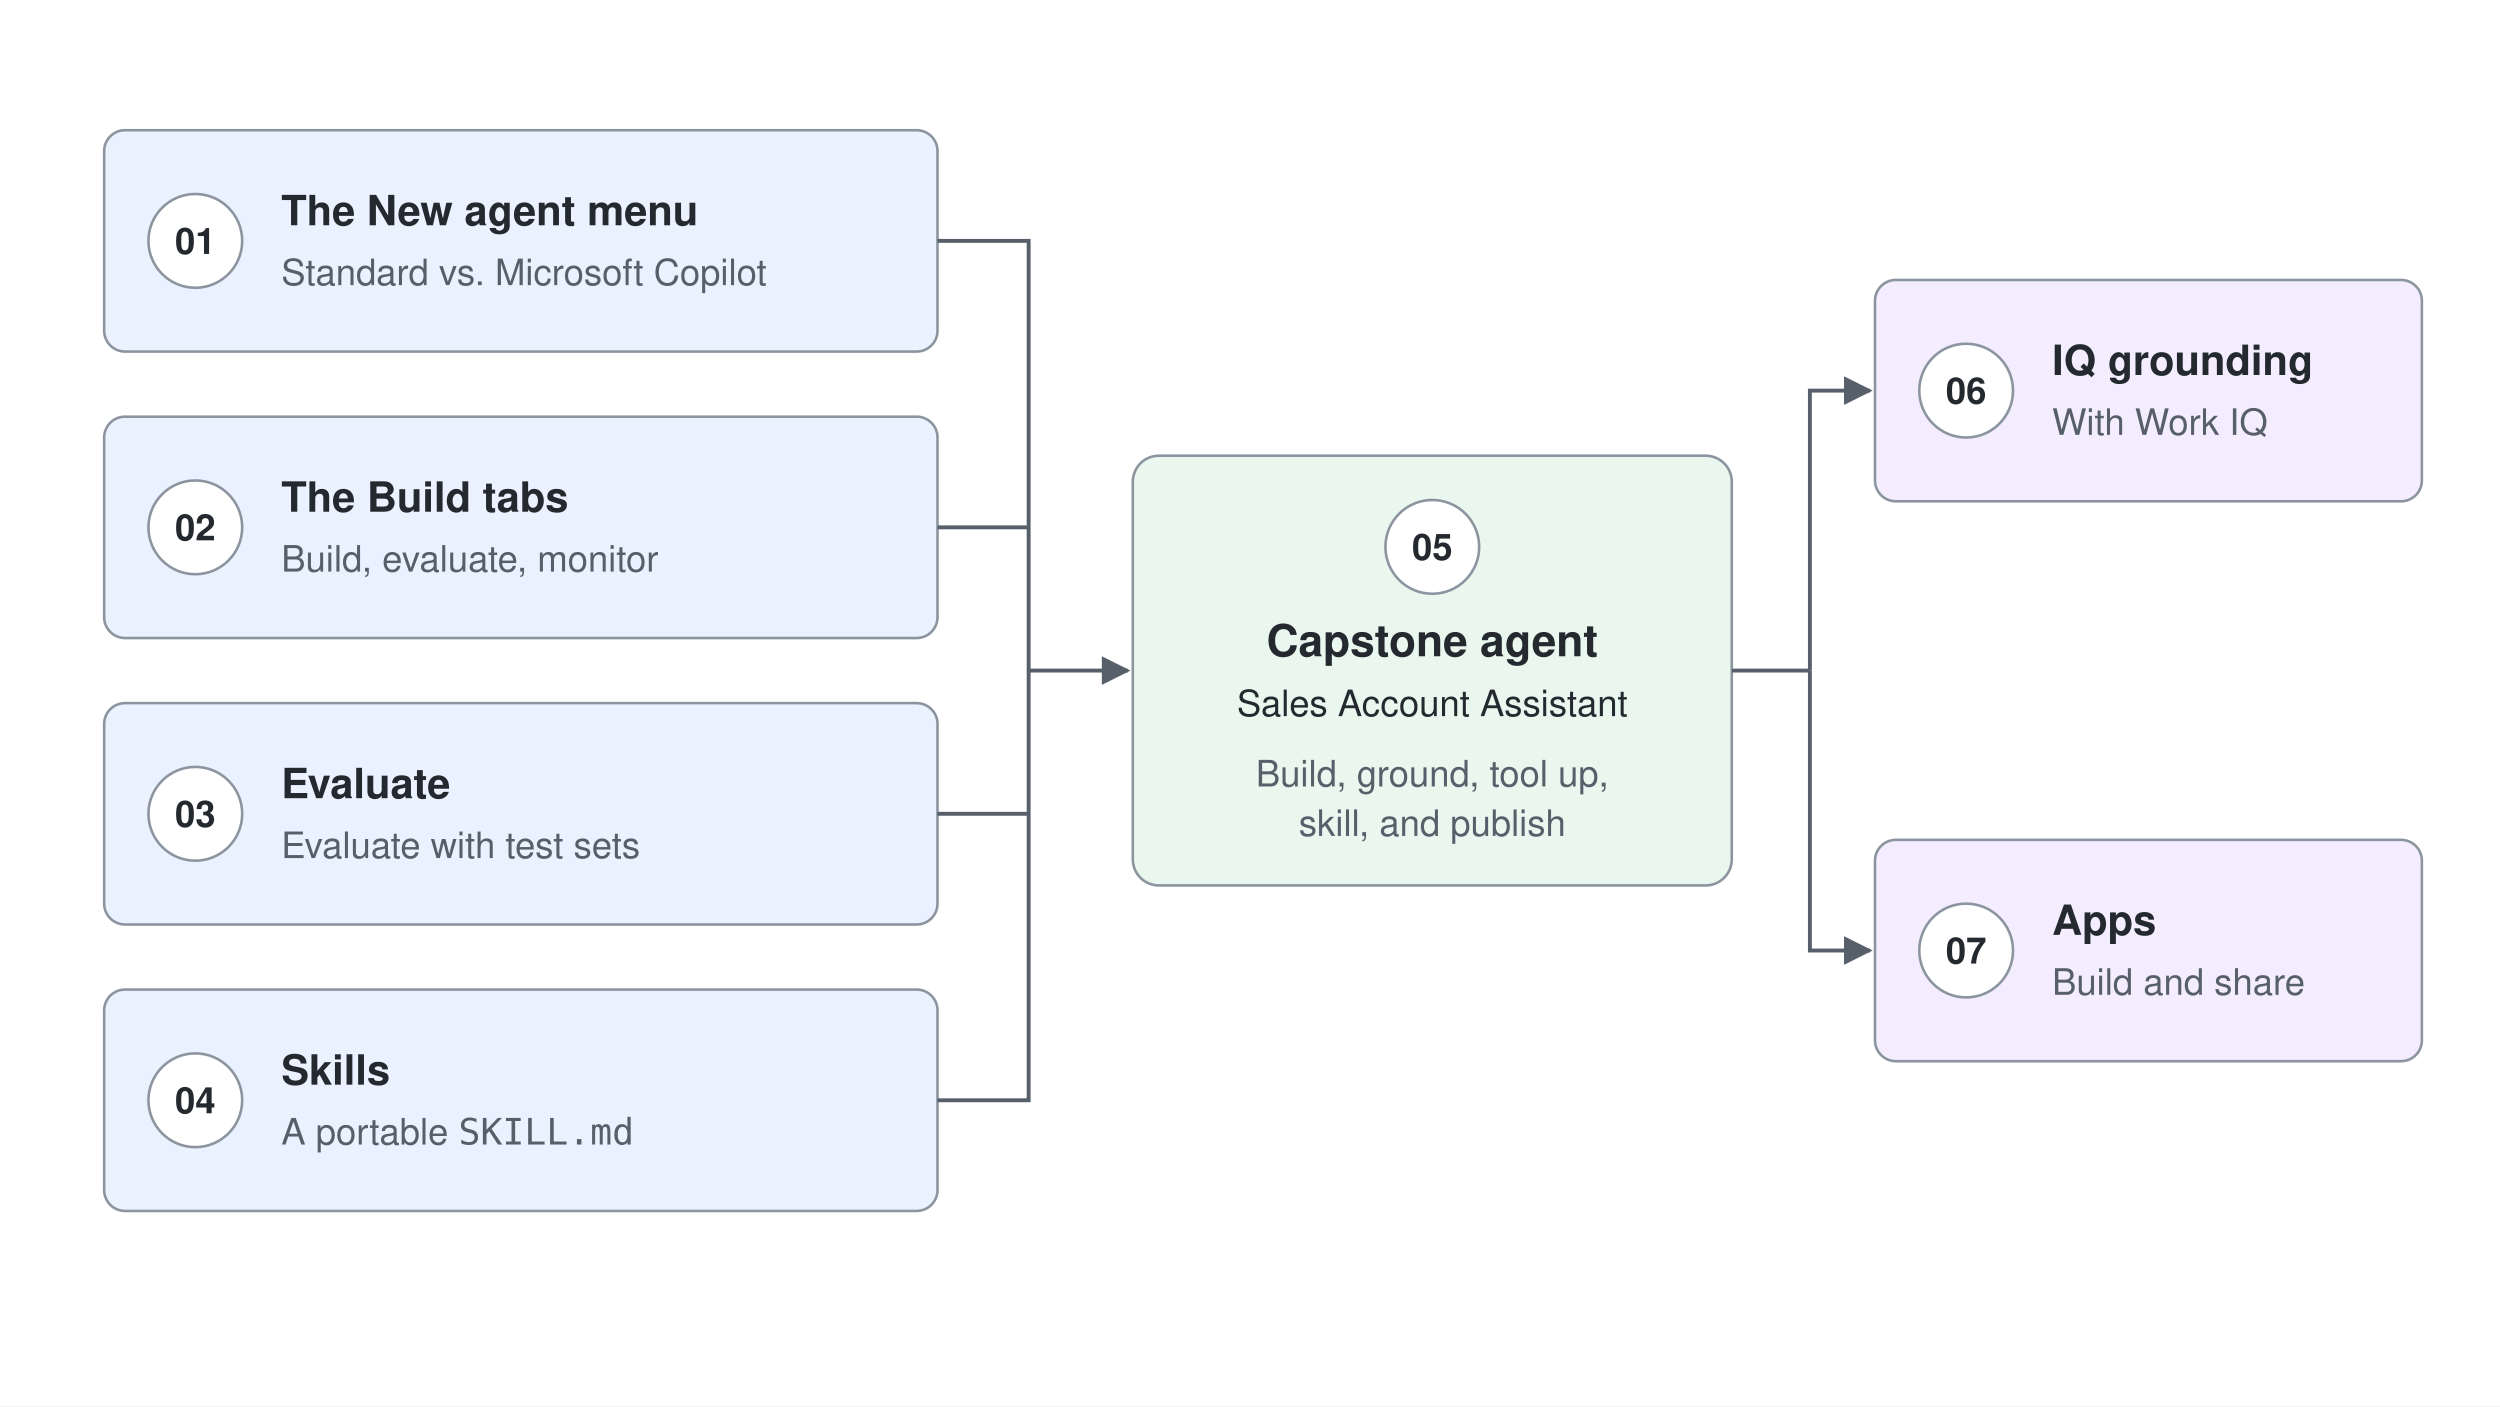
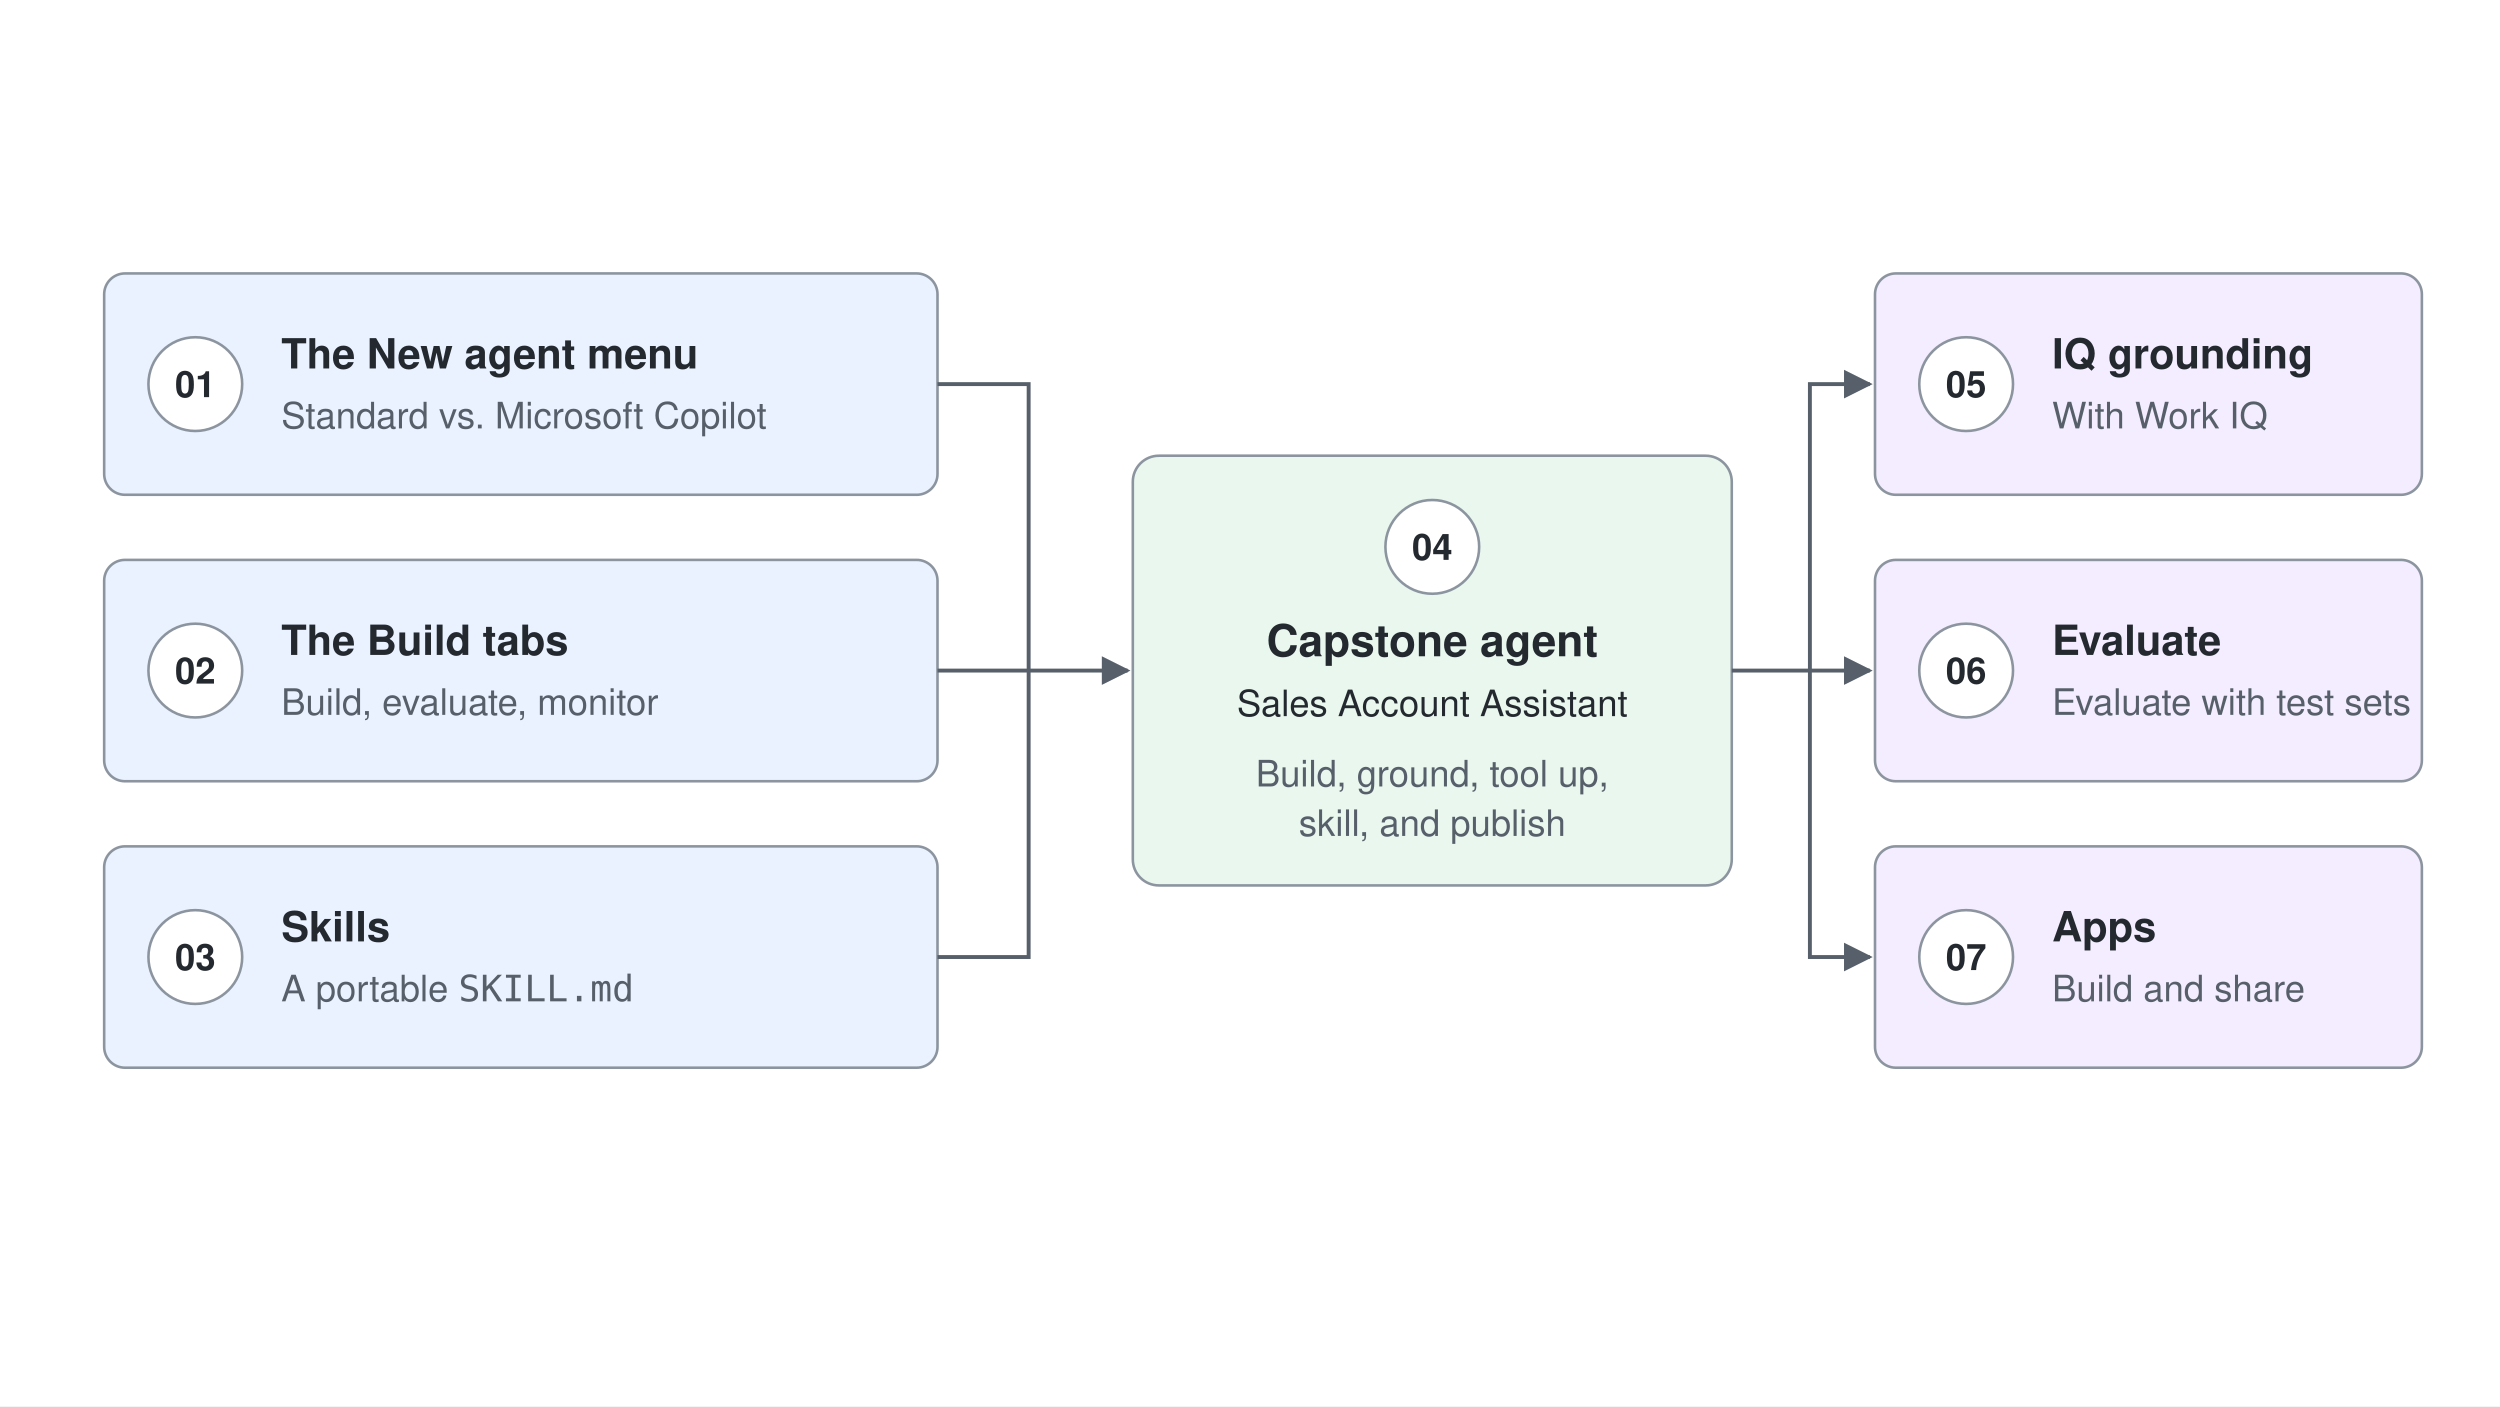
<svg xmlns="http://www.w3.org/2000/svg" viewBox="0 0 1920 1080" width="1920" height="1080" role="img" aria-labelledby="t d" font-family="Segoe UI, Helvetica, Arial, sans-serif">
  <defs>
    <marker id="ah" viewBox="0 0 10 10" refX="9" refY="5" markerWidth="22" markerHeight="22" markerUnits="userSpaceOnUse" orient="auto">
      <path d="M0,0 L10,5 L0,10 z" fill="#57606a" />
    </marker>
  </defs>
  <rect width="1920" height="1080" fill="#ffffff" />
  <g font-size="28">
-     <rect x="80" y="100" width="640" height="170" rx="16" fill="#eaf2ff" stroke="#8c959f" stroke-width="2" />
-     <circle cx="150" cy="185" r="36" fill="#ffffff" stroke="#8c959f" stroke-width="2" />
-     <text x="150" y="195" font-weight="700" fill="#24292f" text-anchor="middle">01</text>
-     <text x="216" y="173" font-size="32" font-weight="700" fill="#24292f">The New agent menu</text>
-     <text x="216" y="219" fill="#57606a">Standard vs. Microsoft Copilot</text>
-     <rect x="80" y="320" width="640" height="170" rx="16" fill="#eaf2ff" stroke="#8c959f" stroke-width="2" />
-     <circle cx="150" cy="405" r="36" fill="#ffffff" stroke="#8c959f" stroke-width="2" />
-     <text x="150" y="415" font-weight="700" fill="#24292f" text-anchor="middle">02</text>
-     <text x="216" y="393" font-size="32" font-weight="700" fill="#24292f">The Build tabs</text>
-     <text x="216" y="439" fill="#57606a">Build, evaluate, monitor</text>
-     <rect x="80" y="540" width="640" height="170" rx="16" fill="#eaf2ff" stroke="#8c959f" stroke-width="2" />
-     <circle cx="150" cy="625" r="36" fill="#ffffff" stroke="#8c959f" stroke-width="2" />
-     <text x="150" y="635" font-weight="700" fill="#24292f" text-anchor="middle">03</text>
-     <text x="216" y="613" font-size="32" font-weight="700" fill="#24292f">Evaluate</text>
-     <text x="216" y="659" fill="#57606a">Evaluate with test sets</text>
-     <rect x="80" y="760" width="640" height="170" rx="16" fill="#eaf2ff" stroke="#8c959f" stroke-width="2" />
-     <circle cx="150" cy="845" r="36" fill="#ffffff" stroke="#8c959f" stroke-width="2" />
-     <text x="150" y="855" font-weight="700" fill="#24292f" text-anchor="middle">04</text>
-     <text x="216" y="833" font-size="32" font-weight="700" fill="#24292f">Skills</text>
-     <text x="216" y="879" fill="#57606a">A portable <tspan font-family="Consolas, monospace">SKILL.md</tspan>
+     <rect x="80" y="210" width="640" height="170" rx="16" fill="#eaf2ff" stroke="#8c959f" stroke-width="2" />
+     <circle cx="150" cy="295" r="36" fill="#ffffff" stroke="#8c959f" stroke-width="2" />
+     <text x="150" y="305" font-weight="700" fill="#24292f" text-anchor="middle">01</text>
+     <text x="216" y="283" font-size="32" font-weight="700" fill="#24292f">The New agent menu</text>
+     <text x="216" y="329" fill="#57606a">Standard vs. Microsoft Copilot</text>
+     <rect x="80" y="430" width="640" height="170" rx="16" fill="#eaf2ff" stroke="#8c959f" stroke-width="2" />
+     <circle cx="150" cy="515" r="36" fill="#ffffff" stroke="#8c959f" stroke-width="2" />
+     <text x="150" y="525" font-weight="700" fill="#24292f" text-anchor="middle">02</text>
+     <text x="216" y="503" font-size="32" font-weight="700" fill="#24292f">The Build tabs</text>
+     <text x="216" y="549" fill="#57606a">Build, evaluate, monitor</text>
+     <rect x="80" y="650" width="640" height="170" rx="16" fill="#eaf2ff" stroke="#8c959f" stroke-width="2" />
+     <circle cx="150" cy="735" r="36" fill="#ffffff" stroke="#8c959f" stroke-width="2" />
+     <text x="150" y="745" font-weight="700" fill="#24292f" text-anchor="middle">03</text>
+     <text x="216" y="723" font-size="32" font-weight="700" fill="#24292f">Skills</text>
+     <text x="216" y="769" fill="#57606a">A portable <tspan font-family="Consolas, monospace">SKILL.md</tspan>
    </text>
  </g>
  <g fill="none" stroke="#57606a" stroke-width="3">
-     <path d="M720,185 H790 V845 H720" />
-     <line x1="720" y1="405" x2="790" y2="405" />
-     <line x1="720" y1="625" x2="790" y2="625" />
+     <path d="M720,295 H790 V735 H720" />
+     <line x1="720" y1="515" x2="790" y2="515" />
    <line x1="790" y1="515" x2="866" y2="515" marker-end="url(#ah)" />
  </g>
  <rect x="870" y="350" width="460" height="330" rx="20" fill="#e9f7ef" stroke="#8c959f" stroke-width="2" />
  <circle cx="1100" cy="420" r="36" fill="#ffffff" stroke="#8c959f" stroke-width="2" />
-   <text x="1100" y="430" font-size="28" font-weight="700" fill="#24292f" text-anchor="middle">05</text>
+   <text x="1100" y="430" font-size="28" font-weight="700" fill="#24292f" text-anchor="middle">04</text>
  <text x="1100" y="504" font-size="34" font-weight="700" fill="#24292f" text-anchor="middle">Capstone agent</text>
  <text x="1100" y="550" font-size="28" fill="#24292f" text-anchor="middle">Sales Account Assistant</text>
  <text x="1100" y="604" font-size="28" fill="#57606a" text-anchor="middle">Build, ground, tool up,</text>
  <text x="1100" y="642" font-size="28" fill="#57606a" text-anchor="middle">skill, and publish</text>
  <g fill="none" stroke="#57606a" stroke-width="3">
    <line x1="1330" y1="515" x2="1390" y2="515" />
-     <path d="M1390,515 V300 H1436" marker-end="url(#ah)" />
-     <path d="M1390,515 V730 H1436" marker-end="url(#ah)" />
+     <path d="M1390,515 V295 H1436" marker-end="url(#ah)" />
+     <line x1="1390" y1="515" x2="1436" y2="515" marker-end="url(#ah)" />
+     <path d="M1390,515 V735 H1436" marker-end="url(#ah)" />
  </g>
  <g font-size="28">
-     <rect x="1440" y="215" width="420" height="170" rx="16" fill="#f3edff" stroke="#8c959f" stroke-width="2" />
-     <circle cx="1510" cy="300" r="36" fill="#ffffff" stroke="#8c959f" stroke-width="2" />
-     <text x="1510" y="310" font-weight="700" fill="#24292f" text-anchor="middle">06</text>
-     <text x="1576" y="288" font-size="32" font-weight="700" fill="#24292f">IQ grounding</text>
-     <text x="1576" y="334" fill="#57606a">With Work IQ</text>
-     <rect x="1440" y="645" width="420" height="170" rx="16" fill="#f3edff" stroke="#8c959f" stroke-width="2" />
-     <circle cx="1510" cy="730" r="36" fill="#ffffff" stroke="#8c959f" stroke-width="2" />
-     <text x="1510" y="740" font-weight="700" fill="#24292f" text-anchor="middle">07</text>
-     <text x="1576" y="718" font-size="32" font-weight="700" fill="#24292f">Apps</text>
-     <text x="1576" y="764" fill="#57606a">Build and share</text>
+     <rect x="1440" y="210" width="420" height="170" rx="16" fill="#f3edff" stroke="#8c959f" stroke-width="2" />
+     <circle cx="1510" cy="295" r="36" fill="#ffffff" stroke="#8c959f" stroke-width="2" />
+     <text x="1510" y="305" font-weight="700" fill="#24292f" text-anchor="middle">05</text>
+     <text x="1576" y="283" font-size="32" font-weight="700" fill="#24292f">IQ grounding</text>
+     <text x="1576" y="329" fill="#57606a">With Work IQ</text>
+     <rect x="1440" y="430" width="420" height="170" rx="16" fill="#f3edff" stroke="#8c959f" stroke-width="2" />
+     <circle cx="1510" cy="515" r="36" fill="#ffffff" stroke="#8c959f" stroke-width="2" />
+     <text x="1510" y="525" font-weight="700" fill="#24292f" text-anchor="middle">06</text>
+     <text x="1576" y="503" font-size="32" font-weight="700" fill="#24292f">Evaluate</text>
+     <text x="1576" y="549" fill="#57606a">Evaluate with test sets</text>
+     <rect x="1440" y="650" width="420" height="170" rx="16" fill="#f3edff" stroke="#8c959f" stroke-width="2" />
+     <circle cx="1510" cy="735" r="36" fill="#ffffff" stroke="#8c959f" stroke-width="2" />
+     <text x="1510" y="745" font-weight="700" fill="#24292f" text-anchor="middle">07</text>
+     <text x="1576" y="723" font-size="32" font-weight="700" fill="#24292f">Apps</text>
+     <text x="1576" y="769" fill="#57606a">Build and share</text>
  </g>
</svg>
